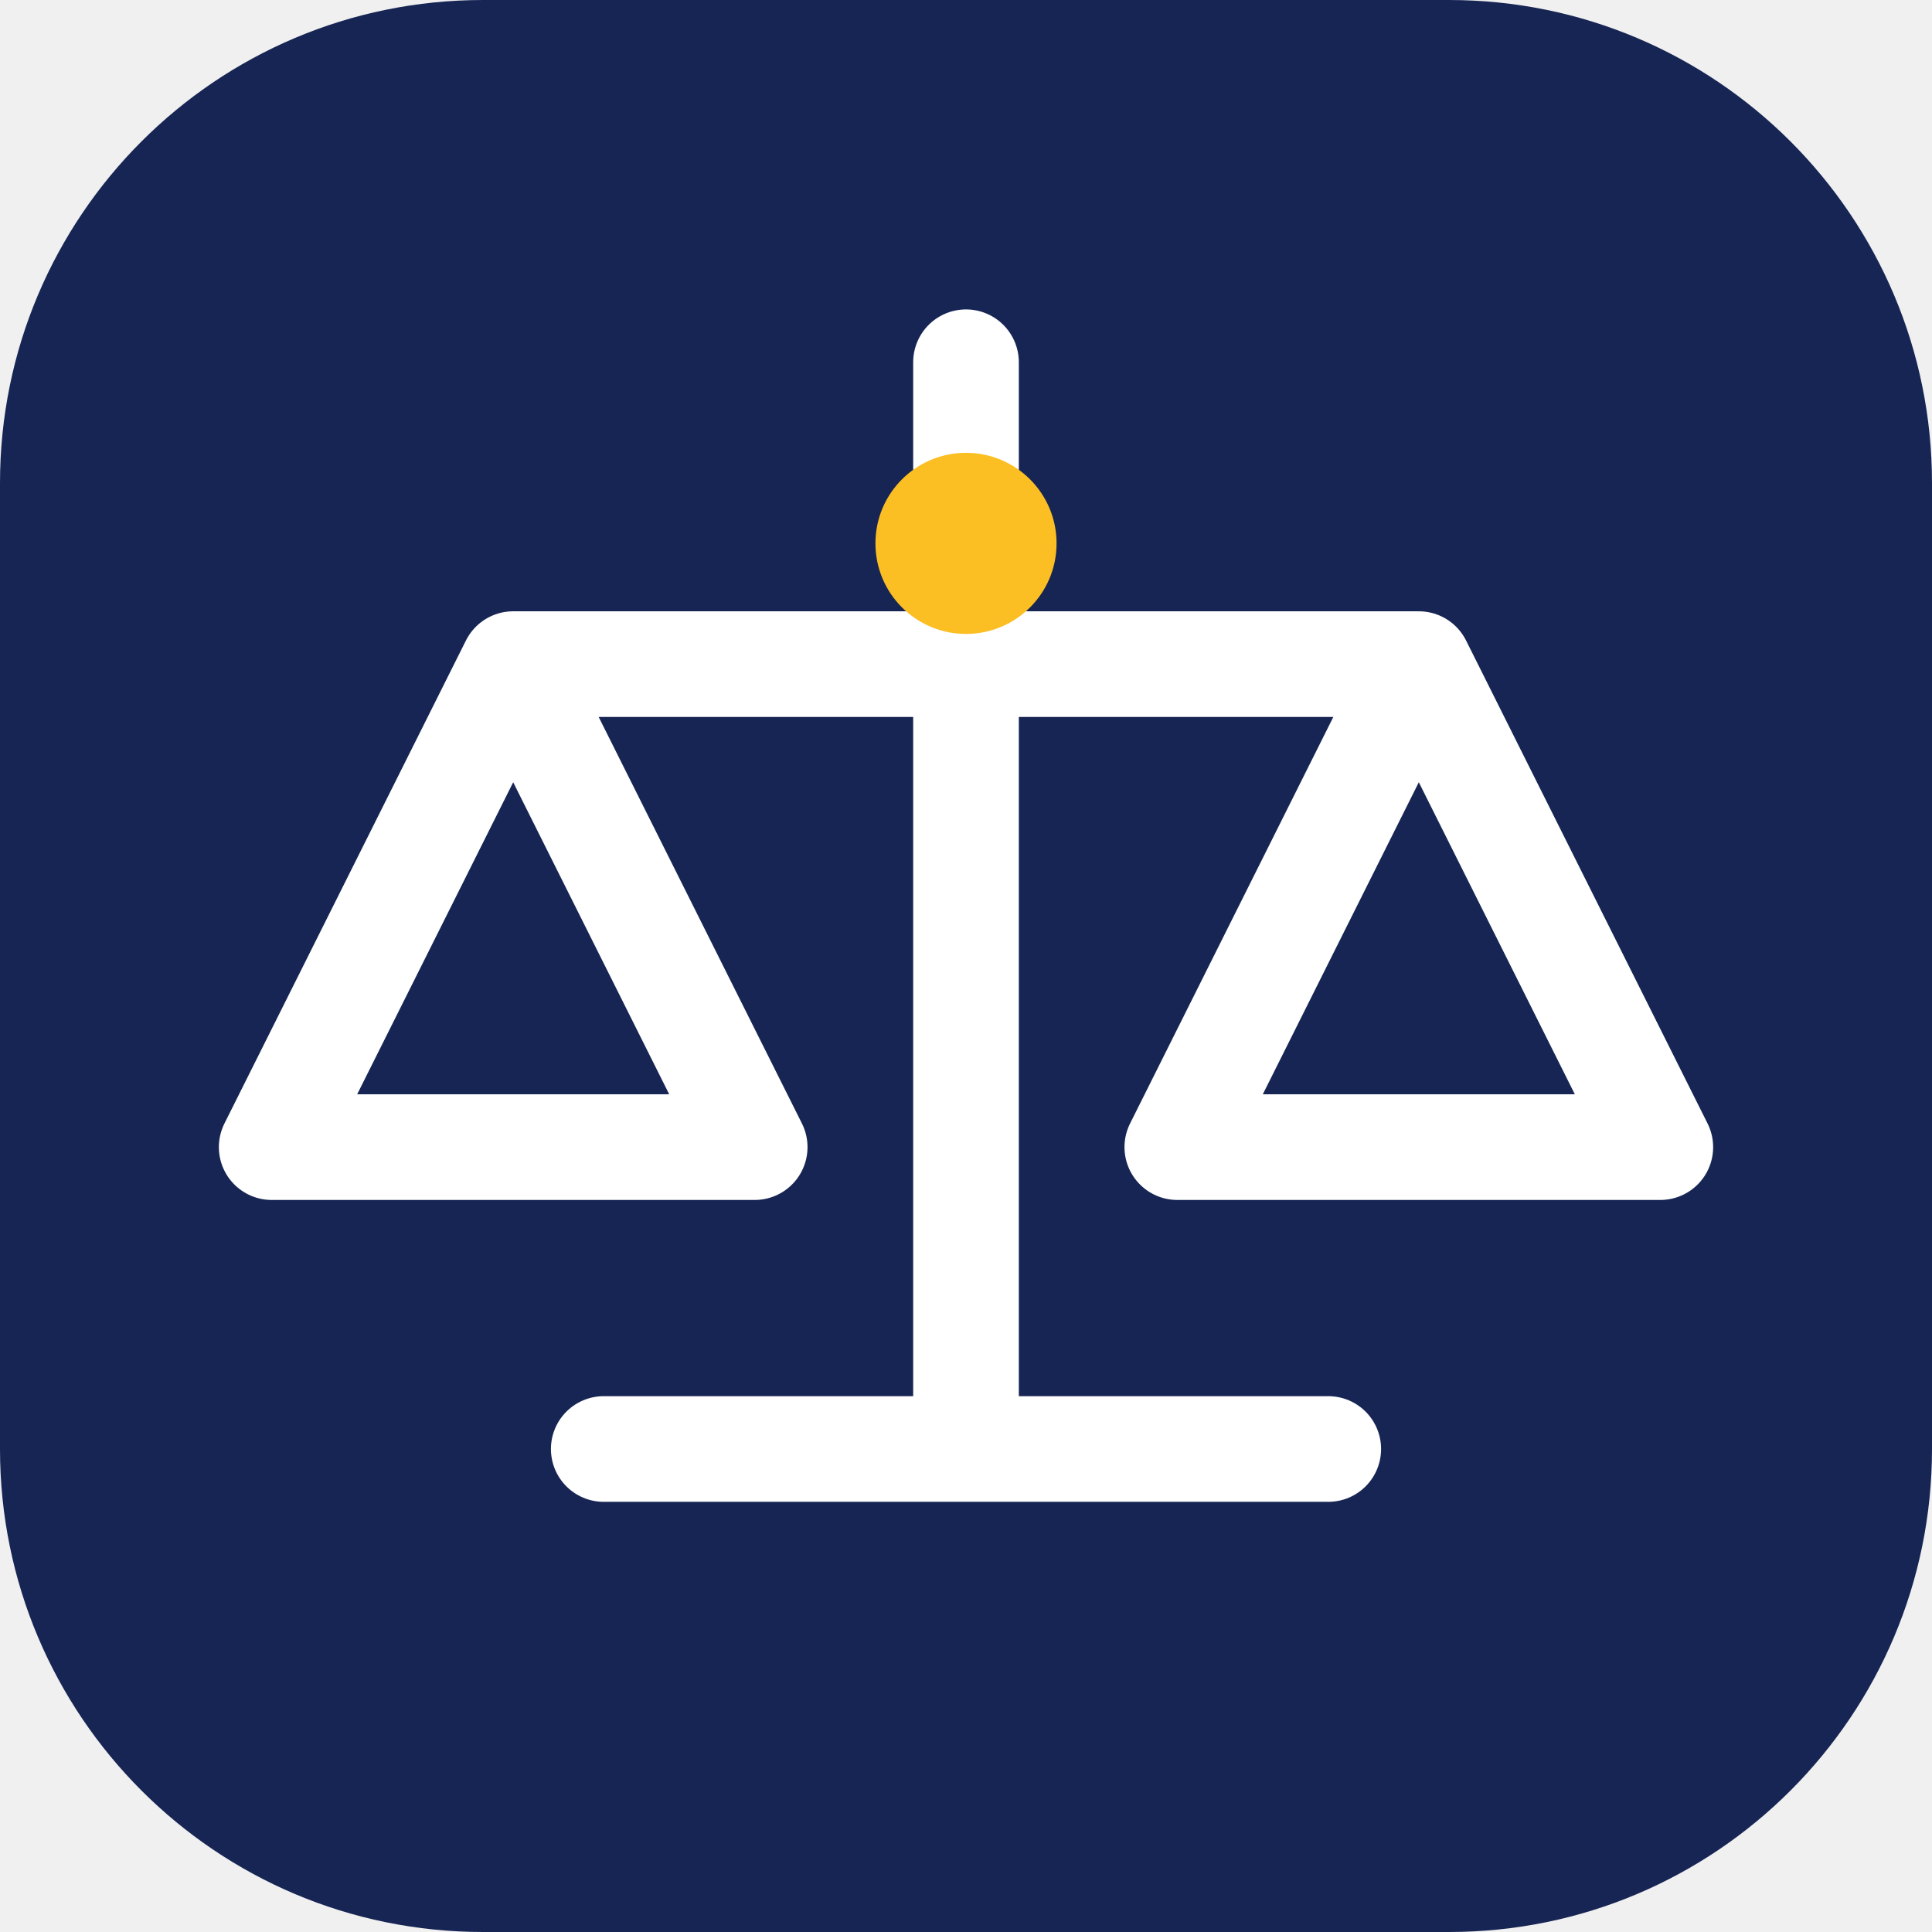
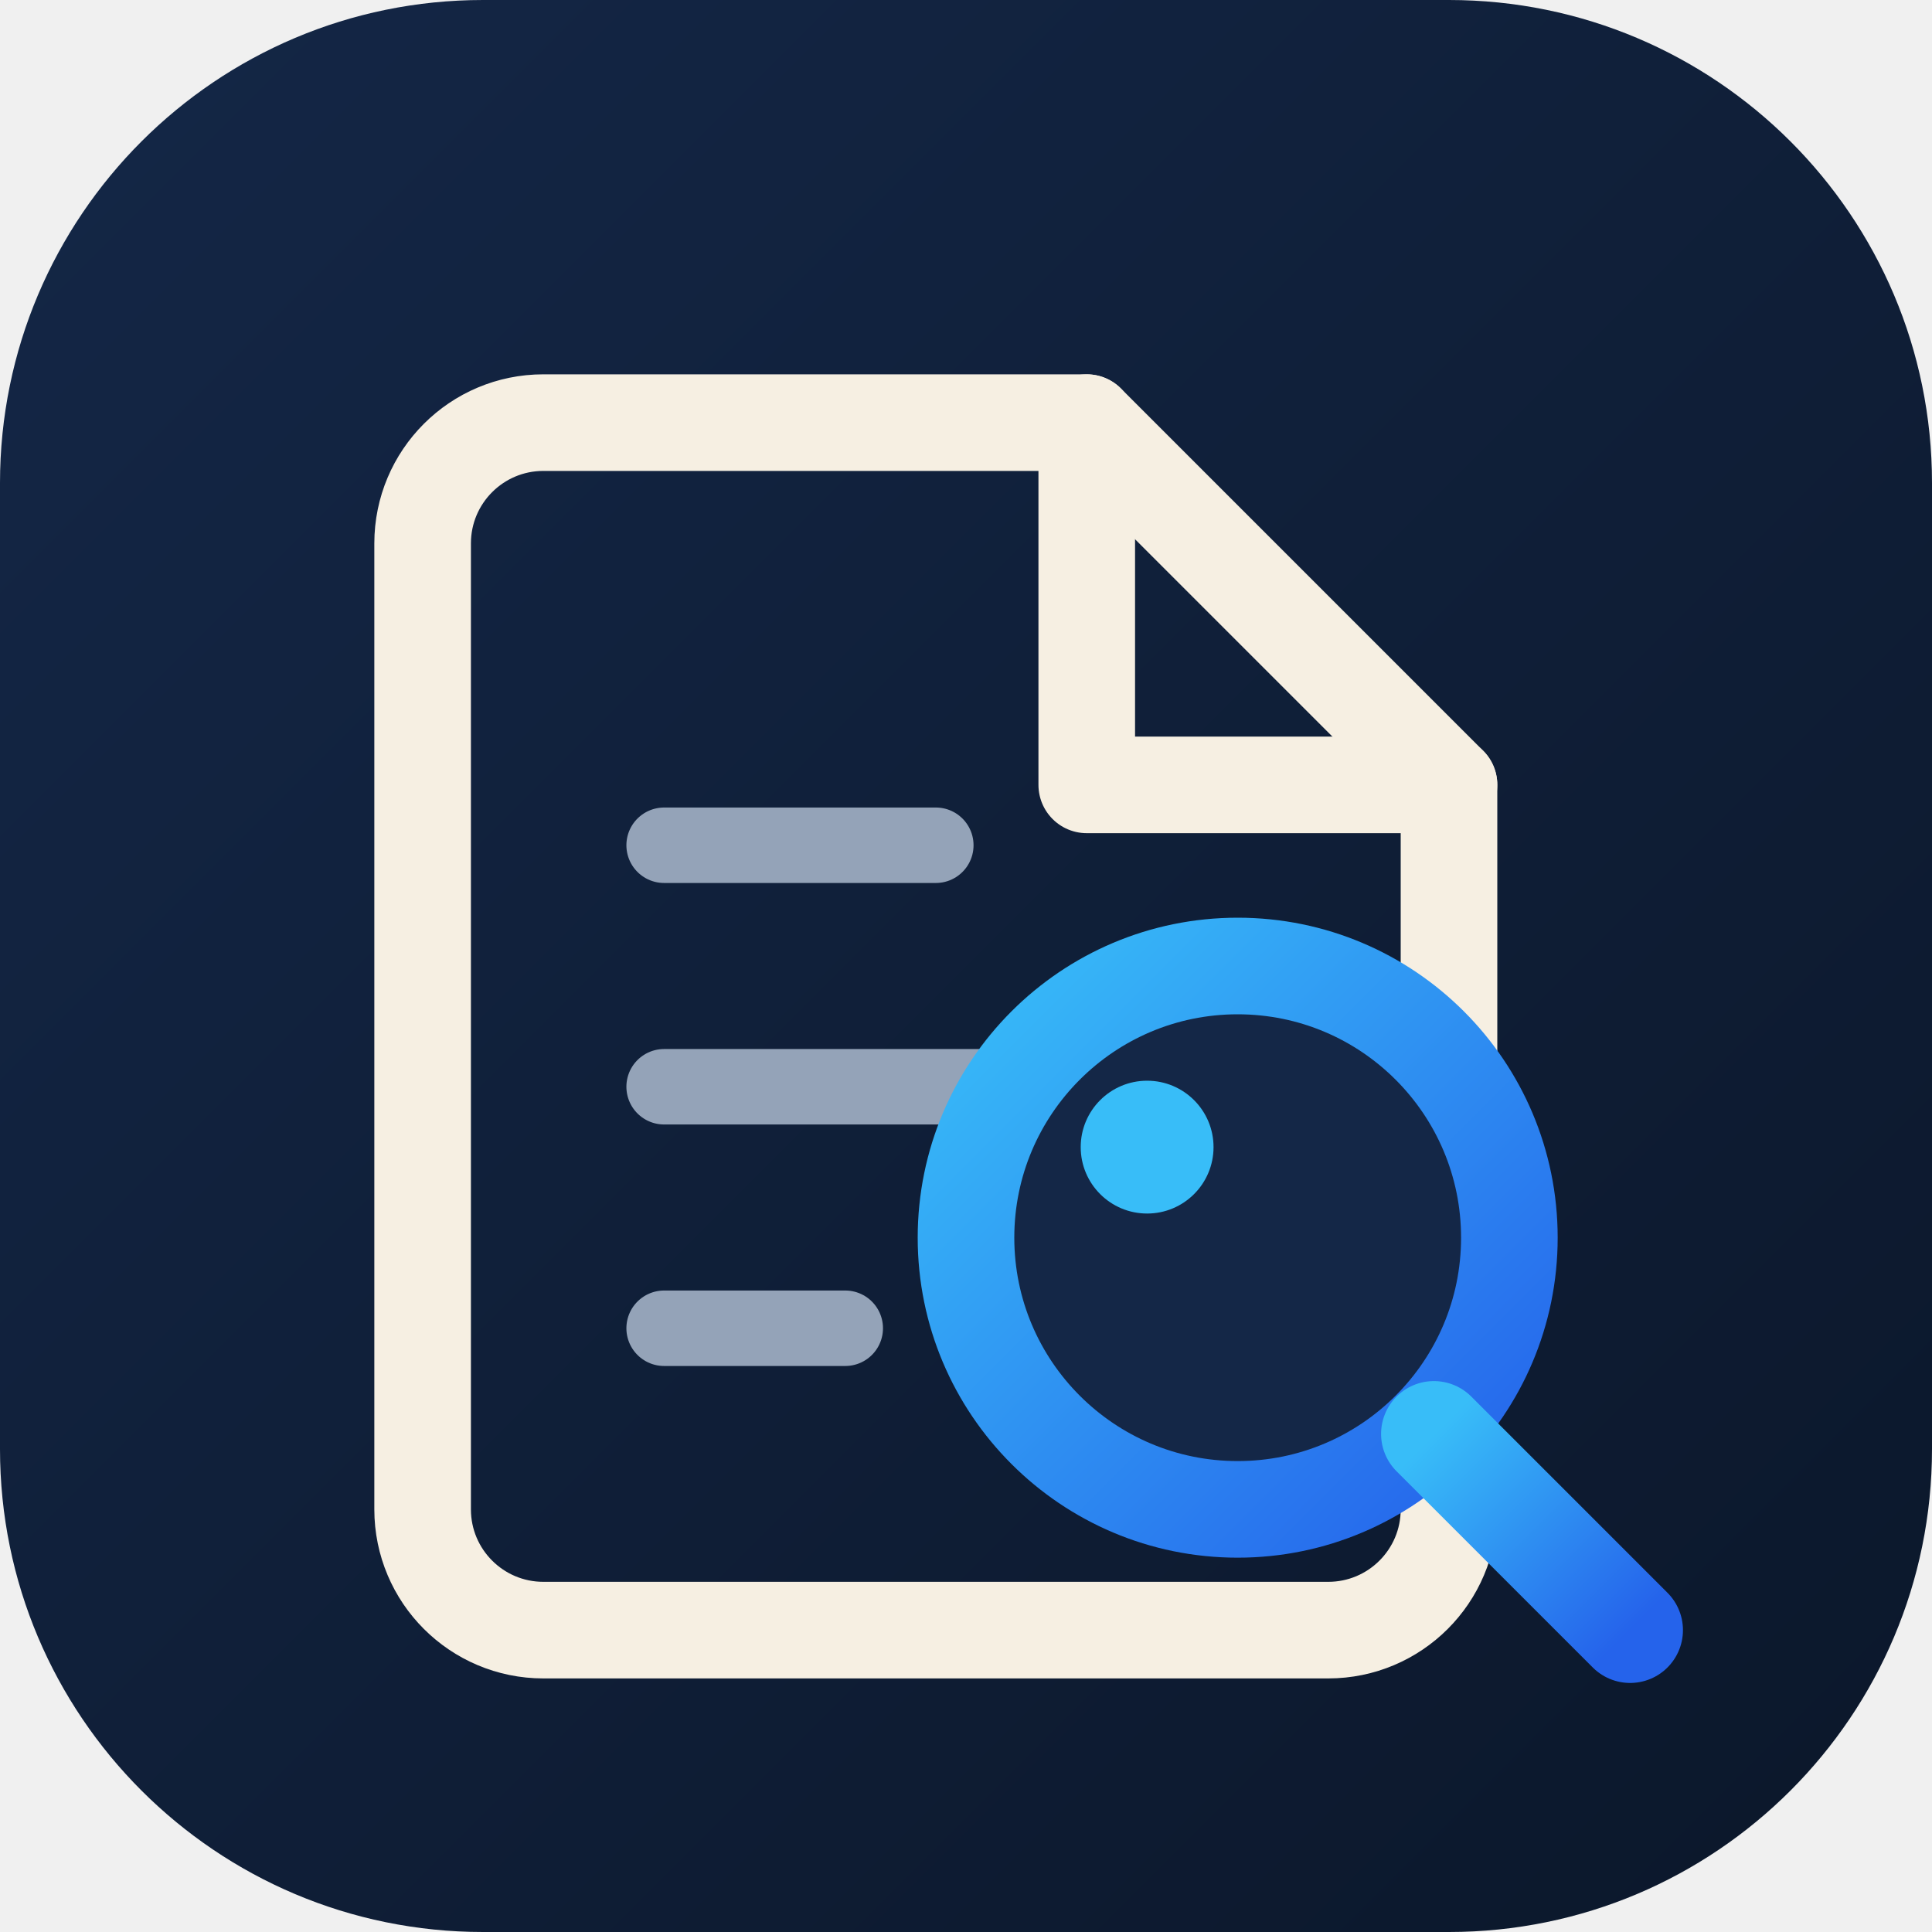
- <svg xmlns="http://www.w3.org/2000/svg" viewBox="0 0 64 64" role="img" aria-label="Veritas Legal">
-   <rect width="64" height="64" rx="16" fill="#172554" />
-   <path d="M32 12v36M17 22h30M32 48H20m12 0h12M17 22l-8 16h16l-8-16Zm30 0-8 16h16l-8-16Z" fill="none" stroke="#fff" stroke-width="3.5" stroke-linecap="round" stroke-linejoin="round" />
-   <circle cx="32" cy="18" r="3" fill="#fbbf24" />
+ <svg xmlns="http://www.w3.org/2000/svg" viewBox="0 0 64 64" role="img" aria-label="Veritas DocAI">
+   <defs>
+     <linearGradient id="bg" x1="0%" y1="0%" x2="100%" y2="100%">
+       <stop offset="0%" stop-color="#142747" />
+       <stop offset="100%" stop-color="#0b172a" />
+     </linearGradient>
+     <linearGradient id="lens" x1="0%" y1="0%" x2="100%" y2="100%">
+       <stop offset="0%" stop-color="#38bdf8" />
+       <stop offset="100%" stop-color="#2563eb" />
+     </linearGradient>
+   </defs>
+   <rect width="64" height="64" rx="16" fill="url(#bg)" />
+   <path d="M18 14h18l12 12v24a4 4 0 0 1-4 4H18a4 4 0 0 1-4-4V18a4 4 0 0 1 4-4Z" fill="none" stroke="#f6efe2" stroke-width="3.2" stroke-linecap="round" stroke-linejoin="round" />
+   <path d="M36 14v12h12" fill="none" stroke="#f6efe2" stroke-width="3.2" stroke-linecap="round" stroke-linejoin="round" />
+   <line x1="22" y1="28" x2="31" y2="28" stroke="#94a3b8" stroke-width="2.5" stroke-linecap="round" />
+   <line x1="22" y1="36" x2="34" y2="36" stroke="#94a3b8" stroke-width="2.5" stroke-linecap="round" />
+   <line x1="22" y1="44" x2="28" y2="44" stroke="#94a3b8" stroke-width="2.5" stroke-linecap="round" />
+   <circle cx="41" cy="41" r="9" fill="#142747" stroke="url(#lens)" stroke-width="3.2" />
+   <line x1="47.5" y1="47.5" x2="54" y2="54" stroke="url(#lens)" stroke-width="3.5" stroke-linecap="round" />
+   <circle cx="38" cy="38" r="2.2" fill="#38bdf8" />
</svg>
